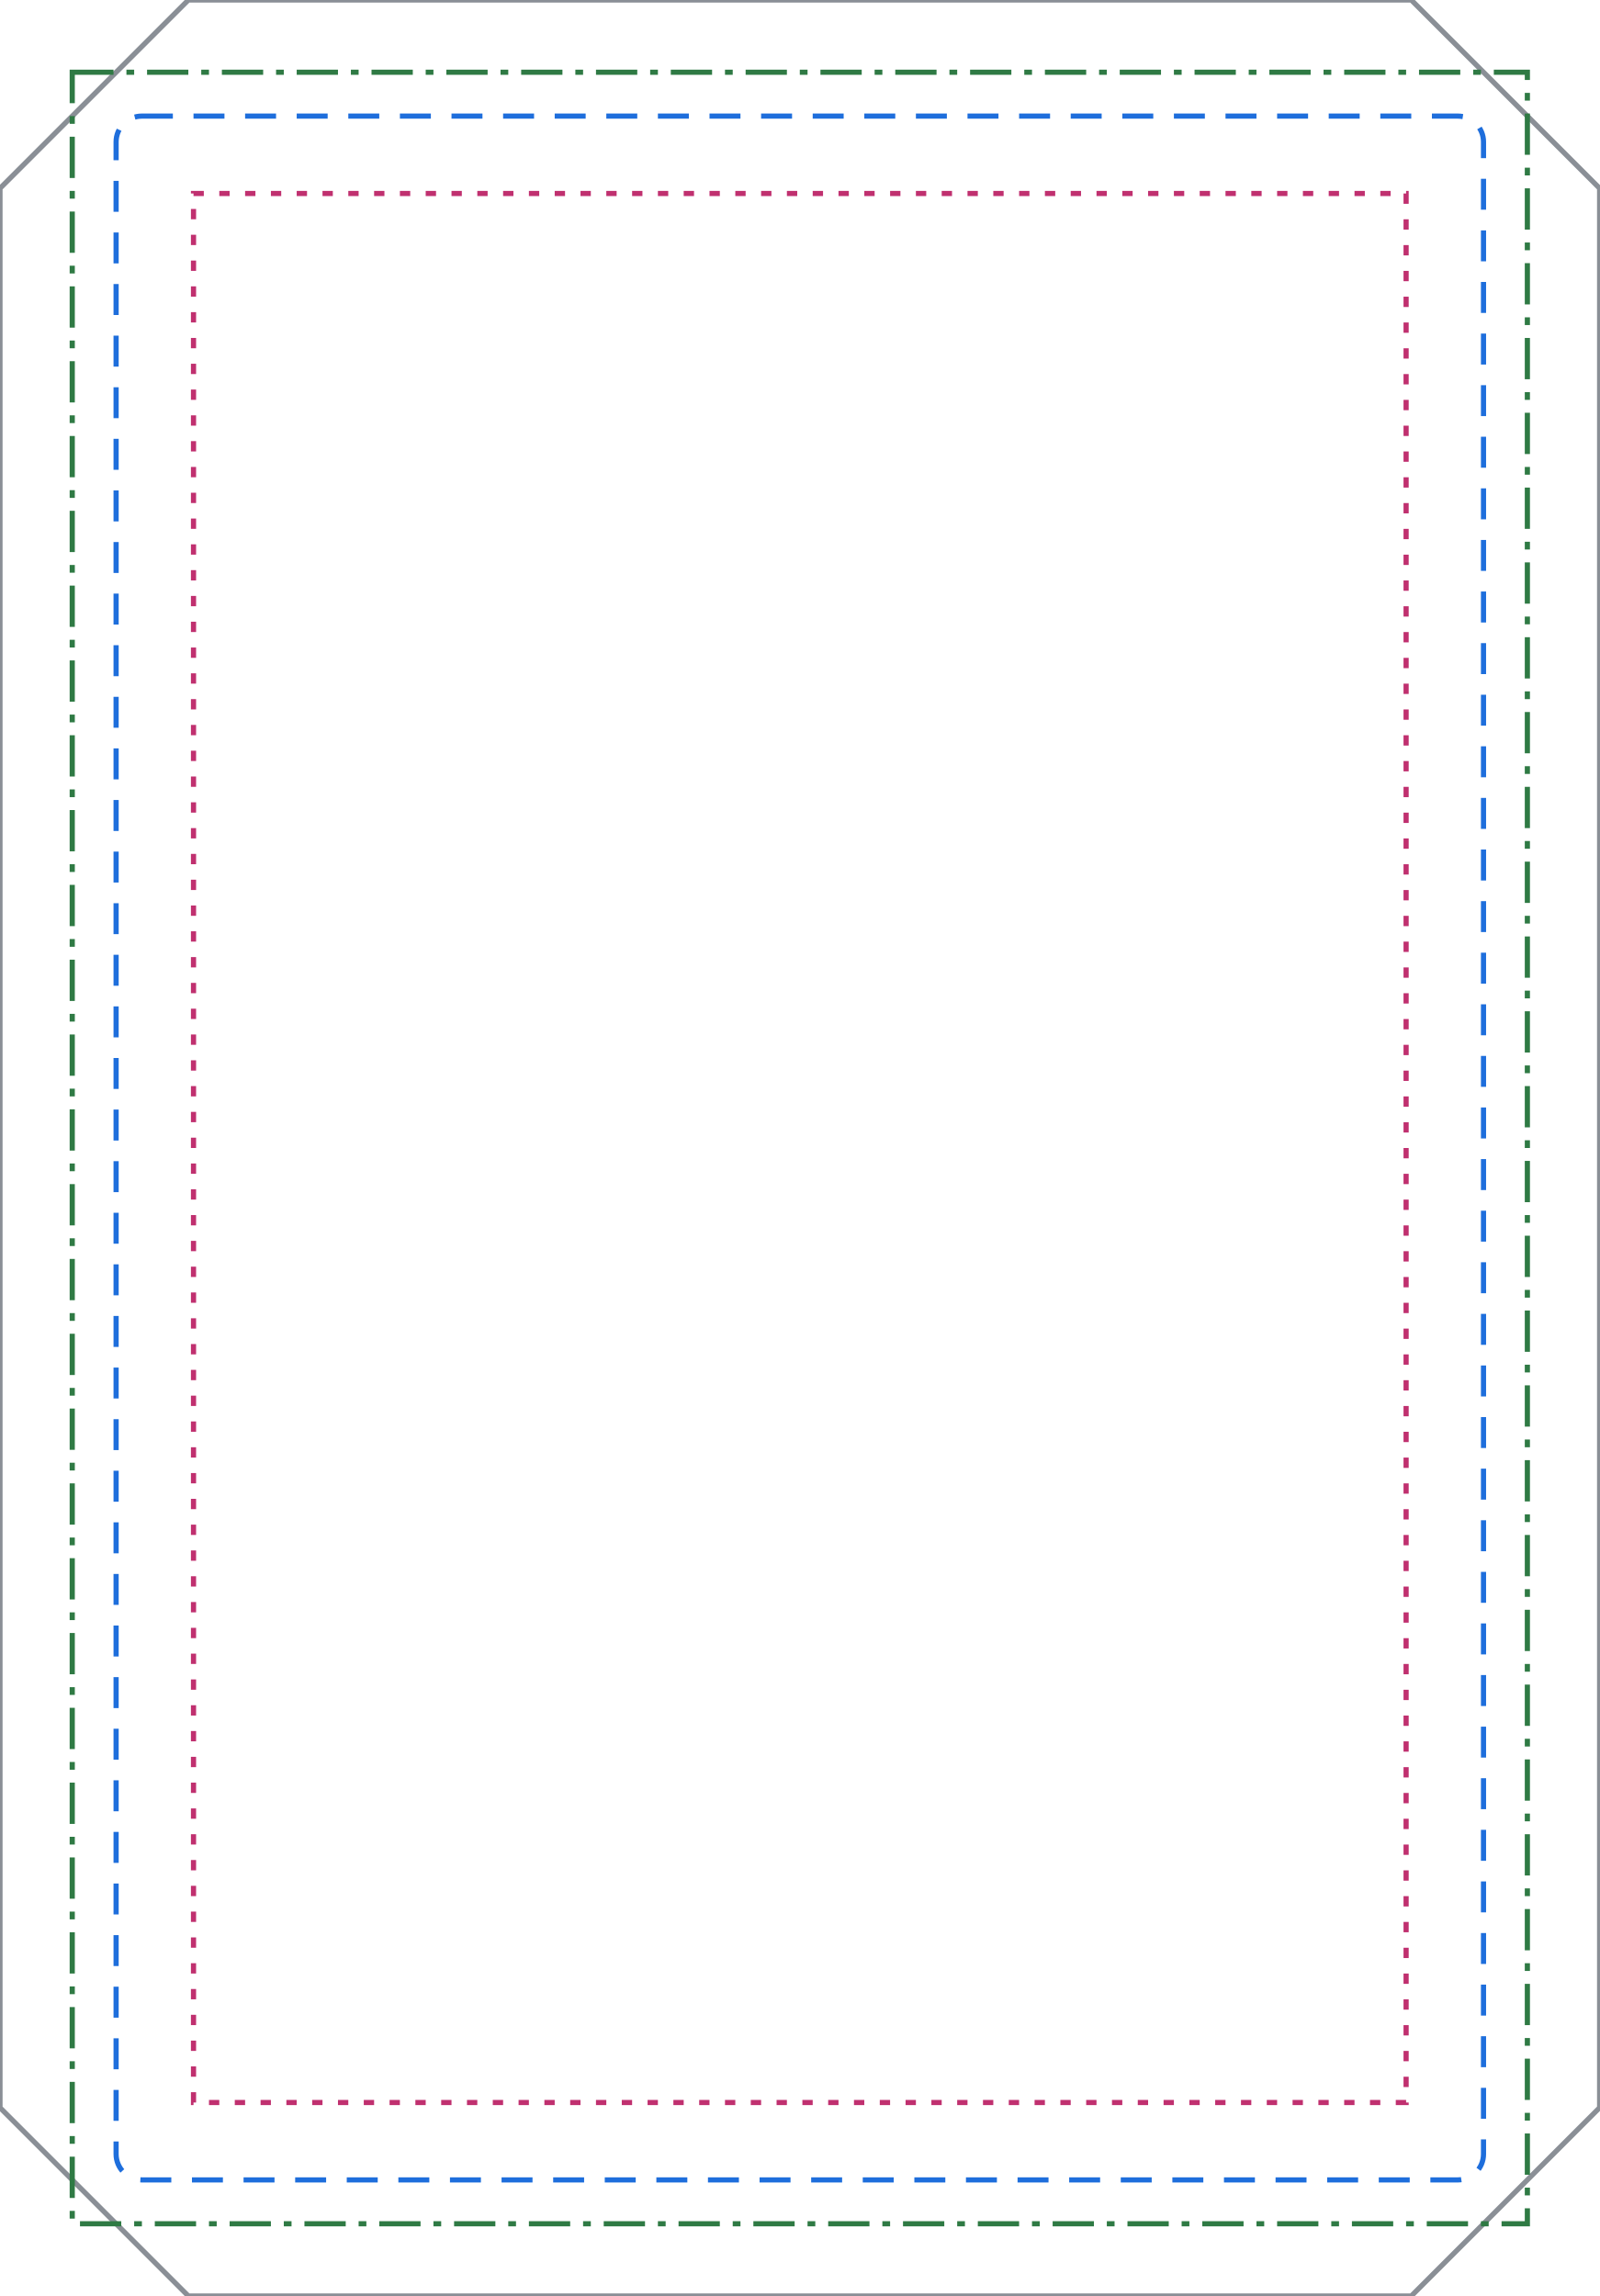
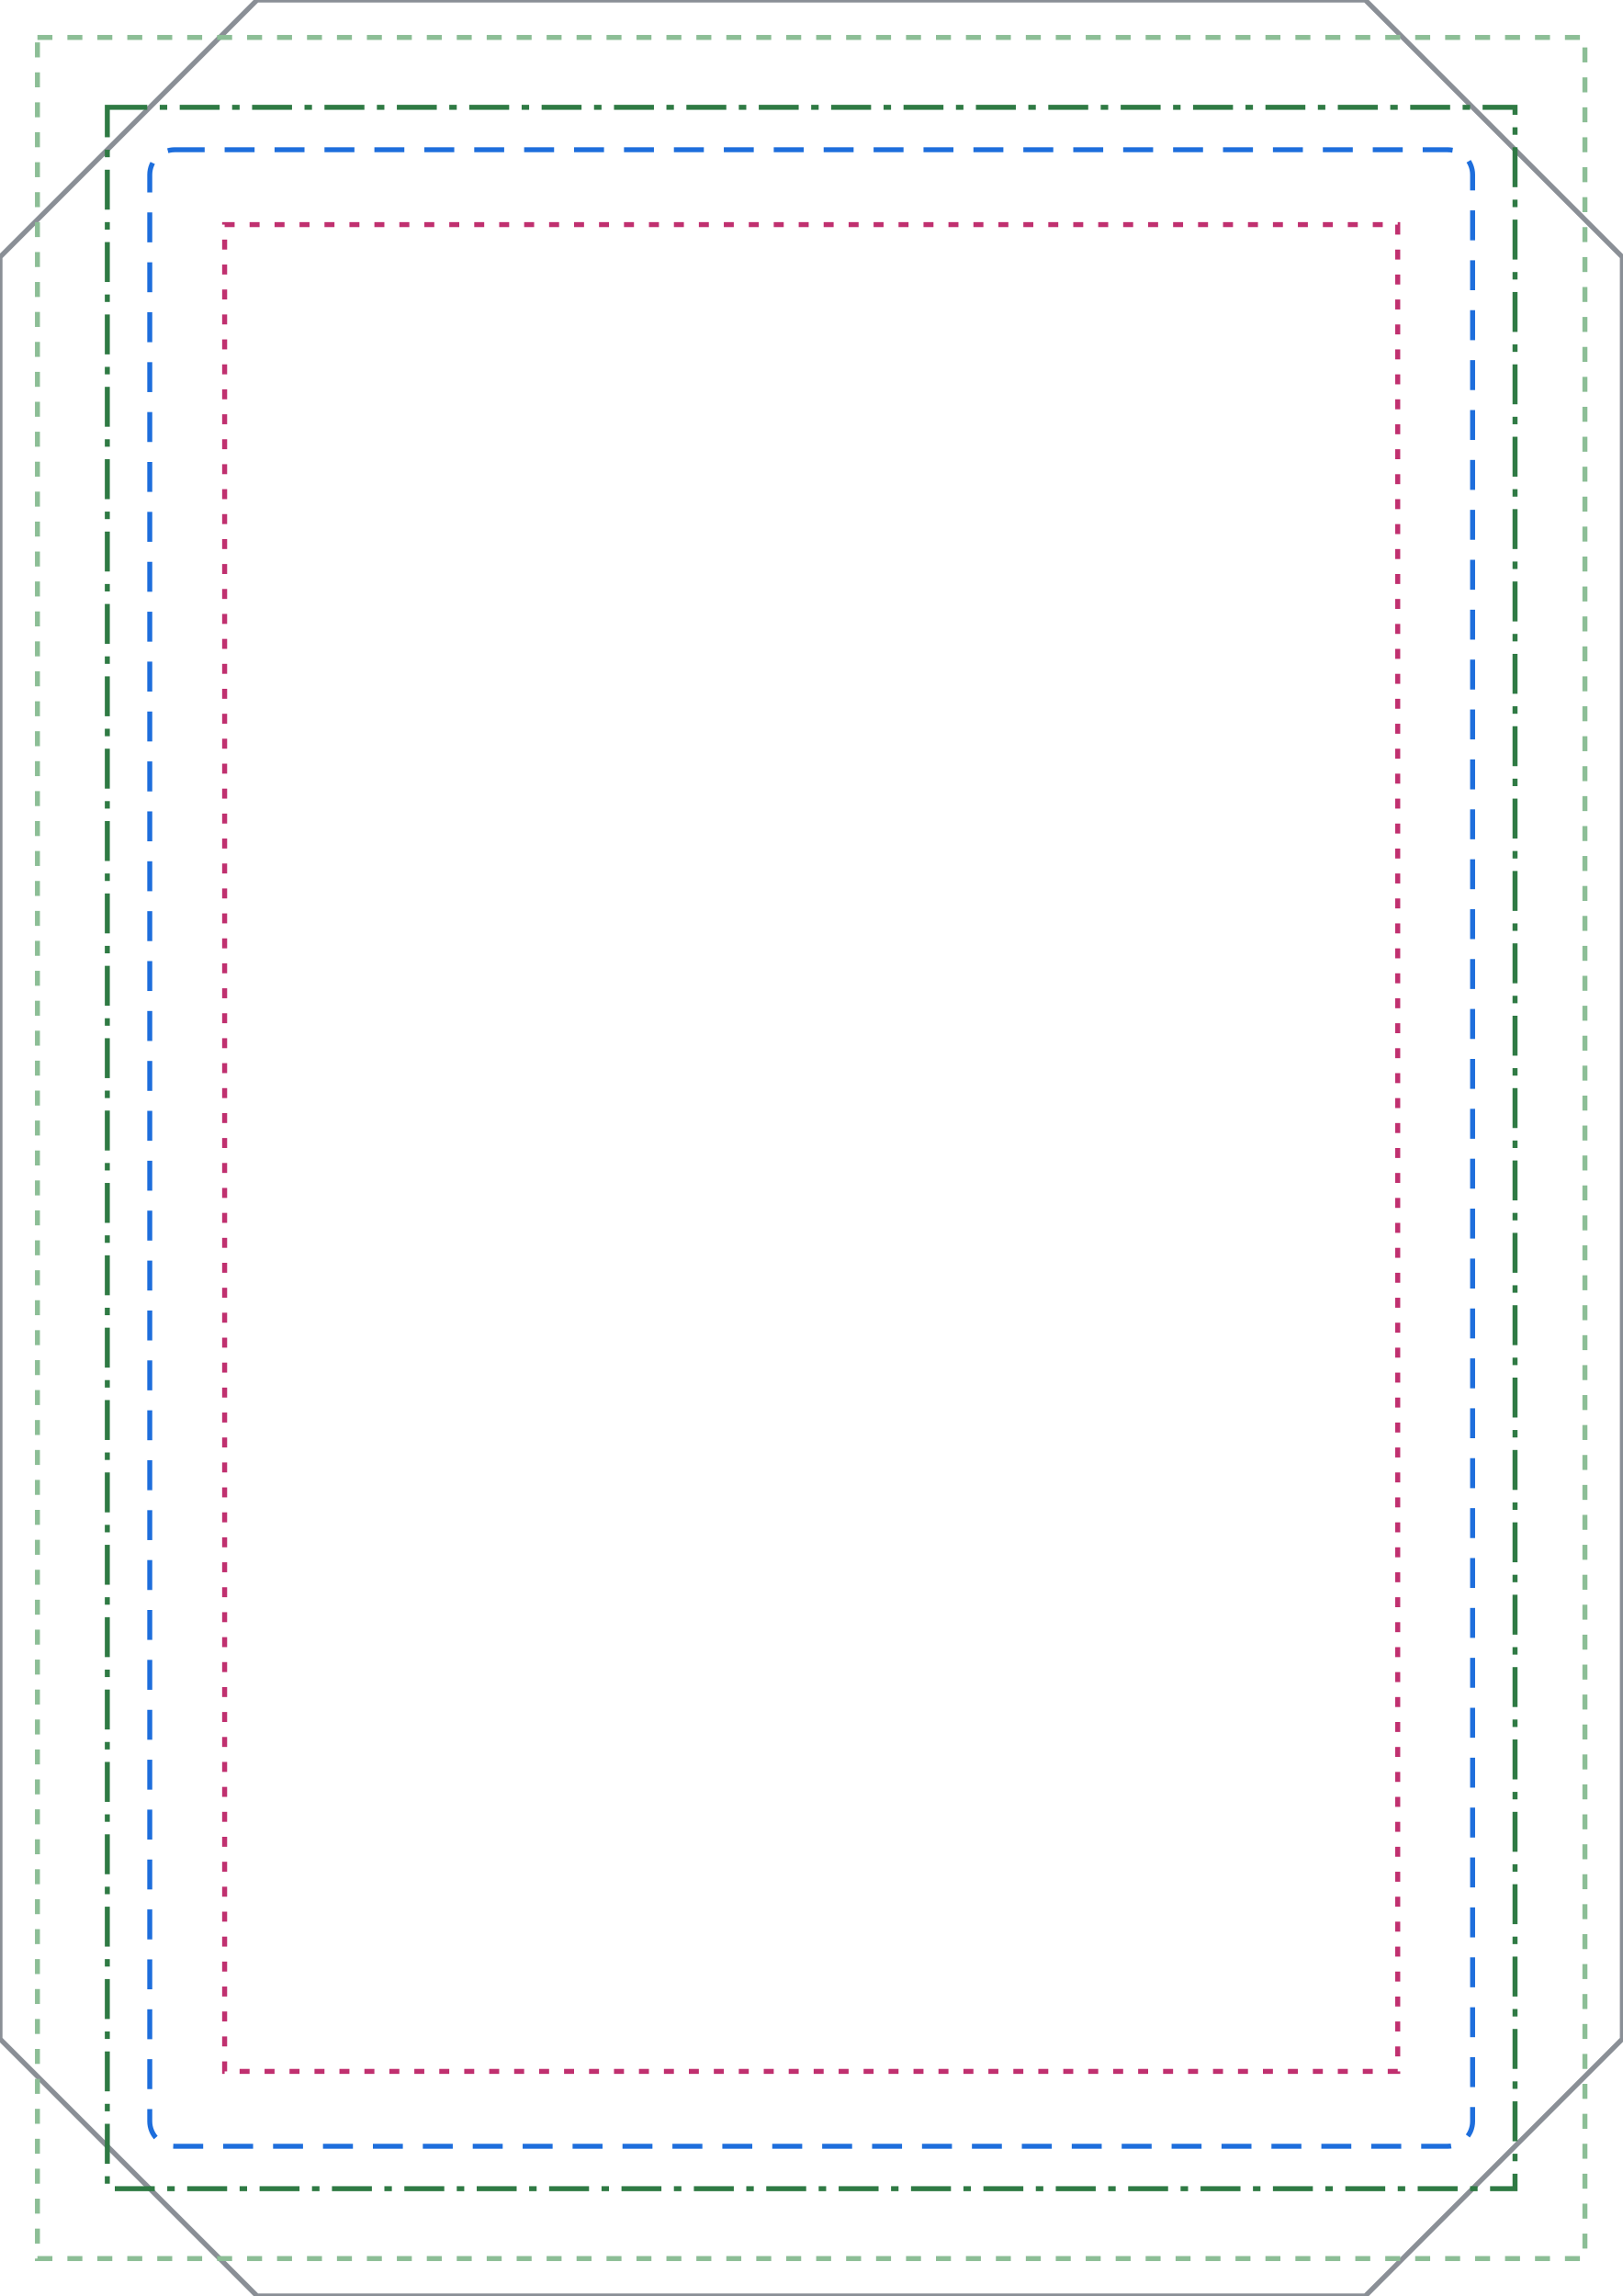
- <svg xmlns="http://www.w3.org/2000/svg" width="62mm" height="89mm" viewBox="0 0 62 89">
+ <svg xmlns="http://www.w3.org/2000/svg" width="65mm" height="92mm" viewBox="0 0 65 92">
  <g id="cut-line">
-     <polygon points="54.7,0 62,7.3 62,81.7 54.7,89 7.3,89 0,81.7 0,7.3 7.3,0" fill="none" stroke="#8a8f96" stroke-width="0.2" />
+     <polygon points="54.7,0 65,10.3 65,81.7 54.7,92 10.3,92 0,81.7 0,10.3 10.3,0" fill="none" stroke="#8a8f96" stroke-width="0.2" />
  </g>
  <g id="back-border-starts">
-     <rect x="2.8" y="2.8" width="56.4" height="83.4" rx="0" fill="none" stroke="#2f7a44" stroke-width="0.2" stroke-dasharray="1.6 0.5 0.3 0.5" />
+     <rect x="4.3" y="4.3" width="56.4" height="83.4" rx="0" fill="none" stroke="#2f7a44" stroke-width="0.2" stroke-dasharray="1.6 0.5 0.3 0.5" />
+   </g>
+   <g id="back-border-ends-folds-back">
+     <rect x="1.5" y="1.5" width="62" height="89" rx="0" fill="none" stroke="#8cbe96" stroke-width="0.2" stroke-dasharray="0.6 0.6" />
  </g>
  <g id="face-edge">
-     <rect x="4.5" y="4.5" width="53" height="80" rx="1" fill="none" stroke="#1e6edc" stroke-width="0.2" stroke-dasharray="1.2 0.8" />
+     <rect x="6" y="6" width="53" height="80" rx="1" fill="none" stroke="#1e6edc" stroke-width="0.2" stroke-dasharray="1.2 0.8" />
  </g>
  <g id="keep-text-inside">
-     <rect x="7.5" y="7.5" width="47" height="74" rx="0" fill="none" stroke="#c0306f" stroke-width="0.2" stroke-dasharray="0.4 0.6" />
+     <rect x="9" y="9" width="47" height="74" rx="0" fill="none" stroke="#c0306f" stroke-width="0.2" stroke-dasharray="0.4 0.6" />
  </g>
</svg>
